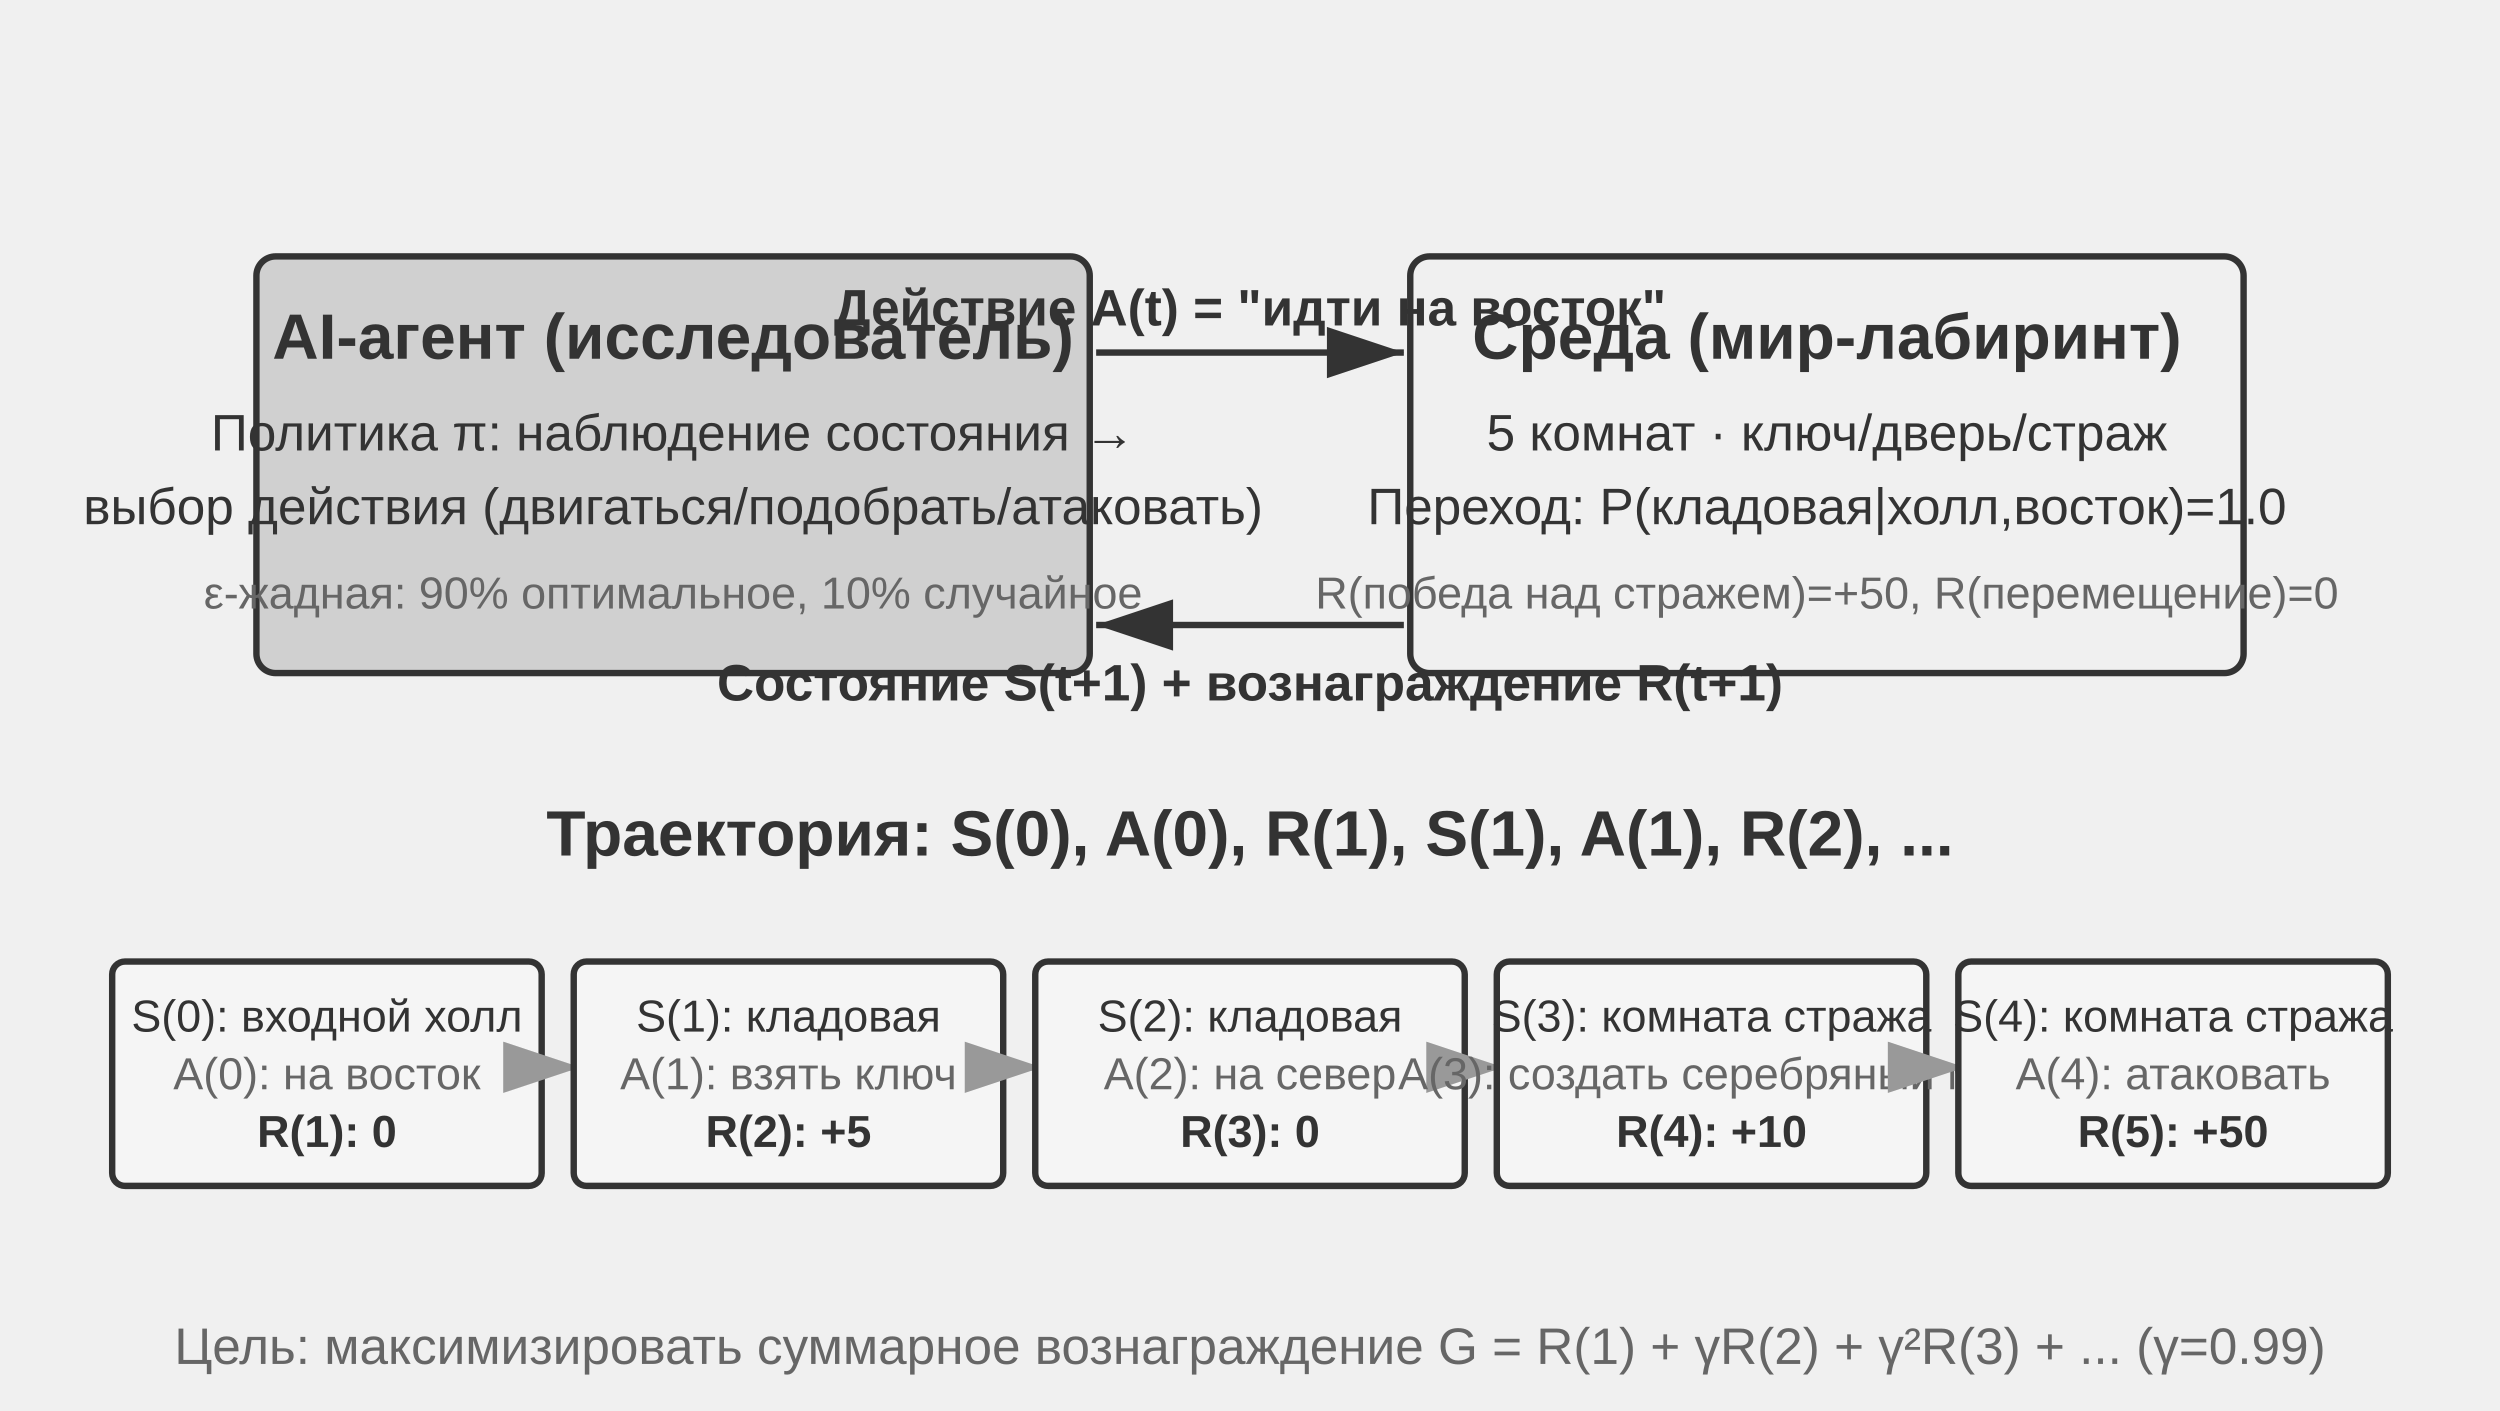
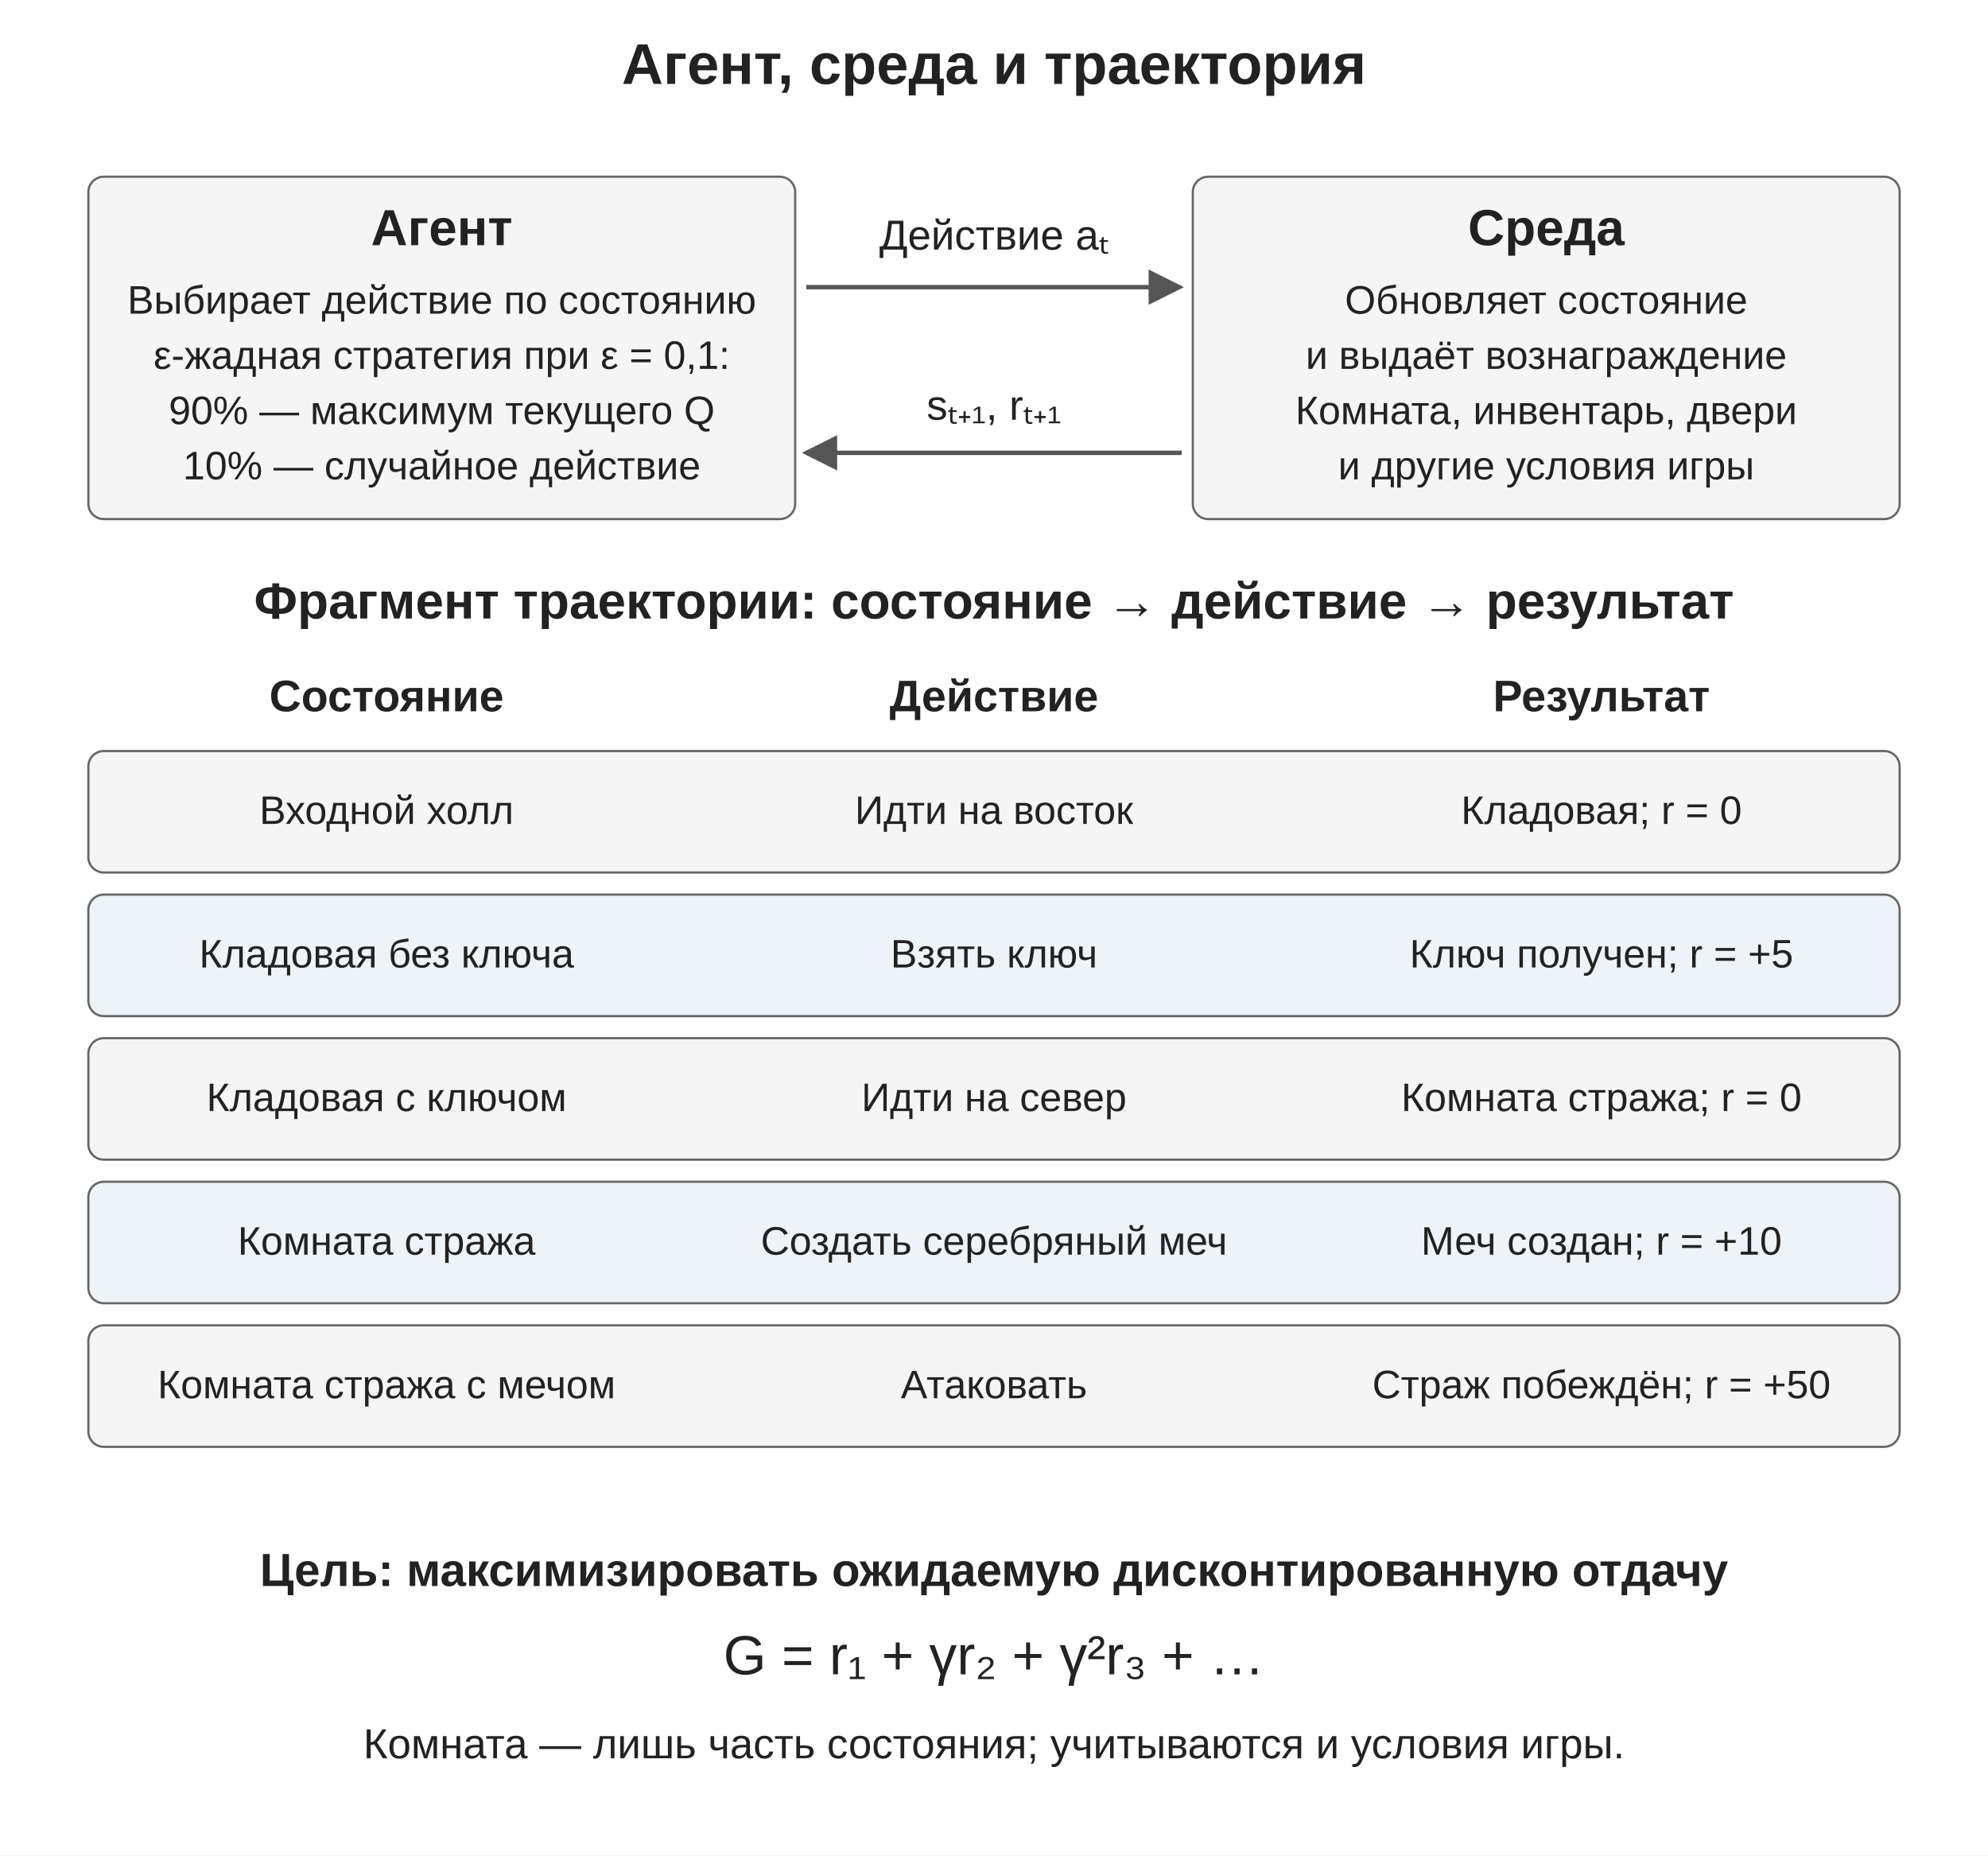
- <svg xmlns="http://www.w3.org/2000/svg" viewBox="0 40 780 440" width="780" height="440" style="background:#ffffff">
+ <svg xmlns="http://www.w3.org/2000/svg" width="900" height="840" viewBox="0 0 900 840">
  <defs>
-     <marker id="ah" markerWidth="12" markerHeight="8" refX="12" refY="4" orient="auto">
-       <polygon points="0 0, 12 4, 0 8" fill="#333333" />
-     </marker>
-     <marker id="ah-light" markerWidth="12" markerHeight="8" refX="12" refY="4" orient="auto">
-       <polygon points="0 0, 12 4, 0 8" fill="#999999" />
+     <marker id="arr" markerWidth="8" markerHeight="8" refX="7" refY="4" orient="auto">
+       <path d="M0 0 L8 4 L0 8 Z" fill="#555" />
    </marker>
  </defs>
-   <rect x="80" y="120" width="260" height="130" rx="6" fill="#d0d0d0" stroke="#333333" stroke-width="2" />
-   <text x="210" y="145" font-family="Arial, 'Helvetica Neue', Helvetica, 'PingFang SC', 'Microsoft YaHei', sans-serif" font-size="20" fill="#333333" text-anchor="middle" dominant-baseline="central" font-weight="bold" textLength="156.67" lengthAdjust="spacingAndGlyphs">AI-агент (исследователь)</text>
-   <text x="210" y="175" font-family="Arial, 'Helvetica Neue', Helvetica, 'PingFang SC', 'Microsoft YaHei', sans-serif" font-size="16" fill="#333333" text-anchor="middle" dominant-baseline="central" font-weight="normal" textLength="147.94" lengthAdjust="spacingAndGlyphs">Политика π: наблюдение состояния →</text>
-   <text x="210" y="198" font-family="Arial, 'Helvetica Neue', Helvetica, 'PingFang SC', 'Microsoft YaHei', sans-serif" font-size="16" fill="#333333" text-anchor="middle" dominant-baseline="central" font-weight="normal" textLength="200.89" lengthAdjust="spacingAndGlyphs">выбор действия (двигаться/подобрать/атаковать)</text>
-   <text x="210" y="225" font-family="Arial, 'Helvetica Neue', Helvetica, 'PingFang SC', 'Microsoft YaHei', sans-serif" font-size="14" fill="#666666" text-anchor="middle" dominant-baseline="central" font-weight="normal" textLength="180.52" lengthAdjust="spacingAndGlyphs">ε-жадная: 90% оптимальное, 10% случайное</text>
-   <rect x="440" y="120" width="260" height="130" rx="6" fill="#f0f0f0" stroke="#333333" stroke-width="2" />
-   <text x="570" y="145" font-family="Arial, 'Helvetica Neue', Helvetica, 'PingFang SC', 'Microsoft YaHei', sans-serif" font-size="20" fill="#333333" text-anchor="middle" dominant-baseline="central" font-weight="bold" textLength="160.00" lengthAdjust="spacingAndGlyphs">Среда (мир-лабиринт)</text>
-   <text x="570" y="175" font-family="Arial, 'Helvetica Neue', Helvetica, 'PingFang SC', 'Microsoft YaHei', sans-serif" font-size="16" fill="#333333" text-anchor="middle" dominant-baseline="central" font-weight="normal" textLength="164.45" lengthAdjust="spacingAndGlyphs">5 комнат · ключ/дверь/страж</text>
-   <text x="570" y="198" font-family="Arial, 'Helvetica Neue', Helvetica, 'PingFang SC', 'Microsoft YaHei', sans-serif" font-size="16" fill="#333333" text-anchor="middle" dominant-baseline="central" font-weight="normal" textLength="205.62" lengthAdjust="spacingAndGlyphs">Переход: P(кладовая|холл,восток)=1.0</text>
-   <text x="570" y="225" font-family="Arial, 'Helvetica Neue', Helvetica, 'PingFang SC', 'Microsoft YaHei', sans-serif" font-size="14" fill="#666666" text-anchor="middle" dominant-baseline="central" font-weight="normal" textLength="178.75" lengthAdjust="spacingAndGlyphs">R(победа над стражем)=+50, R(перемещение)=0</text>
-   <line x1="342" y1="150" x2="438" y2="150" stroke="#333333" stroke-width="2" marker-end="url(#ah)" />
-   <text x="390.0" y="136" font-family="Arial, 'Helvetica Neue', Helvetica, 'PingFang SC', 'Microsoft YaHei', sans-serif" font-size="16" fill="#333333" text-anchor="middle" dominant-baseline="central" font-weight="bold" textLength="161.39" lengthAdjust="spacingAndGlyphs">Действие A(t) = "идти на восток"</text>
-   <line x1="438" y1="235" x2="342" y2="235" stroke="#333333" stroke-width="2" marker-end="url(#ah)" />
-   <text x="390.0" y="253" font-family="Arial, 'Helvetica Neue', Helvetica, 'PingFang SC', 'Microsoft YaHei', sans-serif" font-size="16" fill="#333333" text-anchor="middle" dominant-baseline="central" font-weight="bold" textLength="182.81" lengthAdjust="spacingAndGlyphs">Состояние S(t+1) + вознаграждение R(t+1)</text>
-   <text x="390" y="300" font-family="Arial, 'Helvetica Neue', Helvetica, 'PingFang SC', 'Microsoft YaHei', sans-serif" font-size="20" fill="#333333" text-anchor="middle" dominant-baseline="central" font-weight="bold" textLength="372.98" lengthAdjust="spacingAndGlyphs">Траектория: S(0), A(0), R(1), S(1), A(1), R(2), ...</text>
-   <rect x="35.0" y="340" width="134.0" height="70" rx="4" fill="#f5f5f5" stroke="#333333" stroke-width="2" />
-   <text x="102.0" y="357" font-family="Arial, 'Helvetica Neue', Helvetica, 'PingFang SC', 'Microsoft YaHei', sans-serif" font-size="14" fill="#333333" text-anchor="middle" dominant-baseline="central" font-weight="normal" textLength="90.23" lengthAdjust="spacingAndGlyphs">S(0): входной холл</text>
-   <text x="102.0" y="375" font-family="Arial, 'Helvetica Neue', Helvetica, 'PingFang SC', 'Microsoft YaHei', sans-serif" font-size="14" fill="#666666" text-anchor="middle" dominant-baseline="central" font-weight="normal" textLength="62.23" lengthAdjust="spacingAndGlyphs">A(0): на восток</text>
-   <text x="102.0" y="393" font-family="Arial, 'Helvetica Neue', Helvetica, 'PingFang SC', 'Microsoft YaHei', sans-serif" font-size="14" fill="#333333" text-anchor="middle" dominant-baseline="central" font-weight="bold">R(1): 0</text>
-   <line x1="171.0" y1="373" x2="181.0" y2="373" stroke="#999999" stroke-width="2" marker-end="url(#ah-light)" />
-   <rect x="179.0" y="340" width="134.0" height="70" rx="4" fill="#f5f5f5" stroke="#333333" stroke-width="2" />
-   <text x="246.0" y="357" font-family="Arial, 'Helvetica Neue', Helvetica, 'PingFang SC', 'Microsoft YaHei', sans-serif" font-size="14" fill="#333333" text-anchor="middle" dominant-baseline="central" font-weight="normal" textLength="76.23" lengthAdjust="spacingAndGlyphs">S(1): кладовая</text>
-   <text x="246.0" y="375" font-family="Arial, 'Helvetica Neue', Helvetica, 'PingFang SC', 'Microsoft YaHei', sans-serif" font-size="14" fill="#666666" text-anchor="middle" dominant-baseline="central" font-weight="normal" textLength="76.23" lengthAdjust="spacingAndGlyphs">A(1): взять ключ</text>
-   <text x="246.0" y="393" font-family="Arial, 'Helvetica Neue', Helvetica, 'PingFang SC', 'Microsoft YaHei', sans-serif" font-size="14" fill="#333333" text-anchor="middle" dominant-baseline="central" font-weight="bold">R(2): +5</text>
-   <line x1="315.0" y1="373" x2="325.0" y2="373" stroke="#999999" stroke-width="2" marker-end="url(#ah-light)" />
-   <rect x="323.0" y="340" width="134.0" height="70" rx="4" fill="#f5f5f5" stroke="#333333" stroke-width="2" />
-   <text x="390.0" y="357" font-family="Arial, 'Helvetica Neue', Helvetica, 'PingFang SC', 'Microsoft YaHei', sans-serif" font-size="14" fill="#333333" text-anchor="middle" dominant-baseline="central" font-weight="normal" textLength="76.23" lengthAdjust="spacingAndGlyphs">S(2): кладовая</text>
-   <text x="390.0" y="375" font-family="Arial, 'Helvetica Neue', Helvetica, 'PingFang SC', 'Microsoft YaHei', sans-serif" font-size="14" fill="#666666" text-anchor="middle" dominant-baseline="central" font-weight="normal" textLength="62.23" lengthAdjust="spacingAndGlyphs">A(2): на север</text>
-   <text x="390.0" y="393" font-family="Arial, 'Helvetica Neue', Helvetica, 'PingFang SC', 'Microsoft YaHei', sans-serif" font-size="14" fill="#333333" text-anchor="middle" dominant-baseline="central" font-weight="bold">R(3): 0</text>
-   <line x1="459.0" y1="373" x2="469.0" y2="373" stroke="#999999" stroke-width="2" marker-end="url(#ah-light)" />
-   <rect x="467.0" y="340" width="134.0" height="70" rx="4" fill="#f5f5f5" stroke="#333333" stroke-width="2" />
-   <text x="534.0" y="357" font-family="Arial, 'Helvetica Neue', Helvetica, 'PingFang SC', 'Microsoft YaHei', sans-serif" font-size="14" fill="#333333" text-anchor="middle" dominant-baseline="central" font-weight="normal" textLength="76.23" lengthAdjust="spacingAndGlyphs">S(3): комната стража</text>
-   <text x="534.0" y="375" font-family="Arial, 'Helvetica Neue', Helvetica, 'PingFang SC', 'Microsoft YaHei', sans-serif" font-size="14" fill="#666666" text-anchor="middle" dominant-baseline="central" font-weight="normal" textLength="90.23" lengthAdjust="spacingAndGlyphs">A(3): создать серебряный меч</text>
-   <text x="534.0" y="393" font-family="Arial, 'Helvetica Neue', Helvetica, 'PingFang SC', 'Microsoft YaHei', sans-serif" font-size="14" fill="#333333" text-anchor="middle" dominant-baseline="central" font-weight="bold">R(4): +10</text>
-   <line x1="603.0" y1="373" x2="613.0" y2="373" stroke="#999999" stroke-width="2" marker-end="url(#ah-light)" />
-   <rect x="611.0" y="340" width="134.0" height="70" rx="4" fill="#f5f5f5" stroke="#333333" stroke-width="2" />
-   <text x="678.0" y="357" font-family="Arial, 'Helvetica Neue', Helvetica, 'PingFang SC', 'Microsoft YaHei', sans-serif" font-size="14" fill="#333333" text-anchor="middle" dominant-baseline="central" font-weight="normal" textLength="76.23" lengthAdjust="spacingAndGlyphs">S(4): комната стража</text>
-   <text x="678.0" y="375" font-family="Arial, 'Helvetica Neue', Helvetica, 'PingFang SC', 'Microsoft YaHei', sans-serif" font-size="14" fill="#666666" text-anchor="middle" dominant-baseline="central" font-weight="normal" textLength="62.23" lengthAdjust="spacingAndGlyphs">A(4): атаковать</text>
-   <text x="678.0" y="393" font-family="Arial, 'Helvetica Neue', Helvetica, 'PingFang SC', 'Microsoft YaHei', sans-serif" font-size="14" fill="#333333" text-anchor="middle" dominant-baseline="central" font-weight="bold">R(5): +50</text>
-   <text x="390" y="460" font-family="Arial, 'Helvetica Neue', Helvetica, 'PingFang SC', 'Microsoft YaHei', sans-serif" font-size="16" fill="#666666" text-anchor="middle" dominant-baseline="central" font-weight="normal" textLength="458.31" lengthAdjust="spacingAndGlyphs">Цель: максимизировать суммарное вознаграждение G = R(1) + γR(2) + γ²R(3) + ... (γ=0.99)</text>
+   <rect width="900" height="840" fill="white" />
+   <g font-family="Arial, sans-serif" fill="#222">
+     <text x="450" y="38" font-size="26" text-anchor="middle" font-weight="bold">Агент, среда и траектория</text>
+     <rect x="40" y="80" width="320" height="155" rx="7" fill="#f5f5f5" stroke="#666" />
+     <rect x="540" y="80" width="320" height="155" rx="7" fill="#f5f5f5" stroke="#666" />
+     <text x="200" y="111" font-size="23" text-anchor="middle" font-weight="bold">Агент</text>
+     <text x="200" y="142" font-size="18" text-anchor="middle">Выбирает действие по состоянию</text>
+     <text x="200" y="167" font-size="18" text-anchor="middle">ε-жадная стратегия при ε = 0,1:</text>
+     <text x="200" y="192" font-size="18" text-anchor="middle">90% — максимум текущего Q</text>
+     <text x="200" y="217" font-size="18" text-anchor="middle">10% — случайное действие</text>
+     <text x="700" y="111" font-size="23" text-anchor="middle" font-weight="bold">Среда</text>
+     <text x="700" y="142" font-size="18" text-anchor="middle">Обновляет состояние</text>
+     <text x="700" y="167" font-size="18" text-anchor="middle">и выдаёт вознаграждение</text>
+     <text x="700" y="192" font-size="18" text-anchor="middle">Комната, инвентарь, двери</text>
+     <text x="700" y="217" font-size="18" text-anchor="middle">и другие условия игры</text>
+     <path d="M365 130 H534" fill="none" stroke="#555" stroke-width="2" marker-end="url(#arr)" />
+     <text x="450" y="113" font-size="19" text-anchor="middle">Действие aₜ</text>
+     <path d="M535 205 H365" fill="none" stroke="#555" stroke-width="2" marker-end="url(#arr)" />
+     <text x="450" y="190" font-size="19" text-anchor="middle">sₜ₊₁, rₜ₊₁</text>
+     <text x="450" y="280" font-size="23" text-anchor="middle" font-weight="bold">Фрагмент траектории: состояние → действие → результат</text>
+     <text x="175" y="322" font-size="20" text-anchor="middle" font-weight="bold">Состояние</text>
+     <text x="450" y="322" font-size="20" text-anchor="middle" font-weight="bold">Действие</text>
+     <text x="725" y="322" font-size="20" text-anchor="middle" font-weight="bold">Результат</text>
+     <rect x="40" y="340" width="820" height="55" rx="7" fill="#f5f5f5" stroke="#666" />
+     <text x="175" y="373" font-size="18" text-anchor="middle">Входной холл</text>
+     <text x="450" y="373" font-size="18" text-anchor="middle">Идти на восток</text>
+     <text x="725" y="373" font-size="18" text-anchor="middle">Кладовая; r = 0</text>
+     <rect x="40" y="405" width="820" height="55" rx="7" fill="#edf3f7" stroke="#666" />
+     <text x="175" y="438" font-size="18" text-anchor="middle">Кладовая без ключа</text>
+     <text x="450" y="438" font-size="18" text-anchor="middle">Взять ключ</text>
+     <text x="725" y="438" font-size="18" text-anchor="middle">Ключ получен; r = +5</text>
+     <rect x="40" y="470" width="820" height="55" rx="7" fill="#f5f5f5" stroke="#666" />
+     <text x="175" y="503" font-size="18" text-anchor="middle">Кладовая с ключом</text>
+     <text x="450" y="503" font-size="18" text-anchor="middle">Идти на север</text>
+     <text x="725" y="503" font-size="18" text-anchor="middle">Комната стража; r = 0</text>
+     <rect x="40" y="535" width="820" height="55" rx="7" fill="#edf3f7" stroke="#666" />
+     <text x="175" y="568" font-size="18" text-anchor="middle">Комната стража</text>
+     <text x="450" y="568" font-size="18" text-anchor="middle">Создать серебряный меч</text>
+     <text x="725" y="568" font-size="18" text-anchor="middle">Меч создан; r = +10</text>
+     <rect x="40" y="600" width="820" height="55" rx="7" fill="#f5f5f5" stroke="#666" />
+     <text x="175" y="633" font-size="18" text-anchor="middle">Комната стража с мечом</text>
+     <text x="450" y="633" font-size="18" text-anchor="middle">Атаковать</text>
+     <text x="725" y="633" font-size="18" text-anchor="middle">Страж побеждён; r = +50</text>
+     <text x="450" y="718" font-size="21" text-anchor="middle" font-weight="bold">Цель: максимизировать ожидаемую дисконтированную отдачу</text>
+     <text x="450" y="758" font-size="25" text-anchor="middle">G = r₁ + γr₂ + γ²r₃ + …</text>
+     <text x="450" y="796" font-size="19" text-anchor="middle">Комната — лишь часть состояния; учитываются и условия игры.</text>
+   </g>
</svg>
